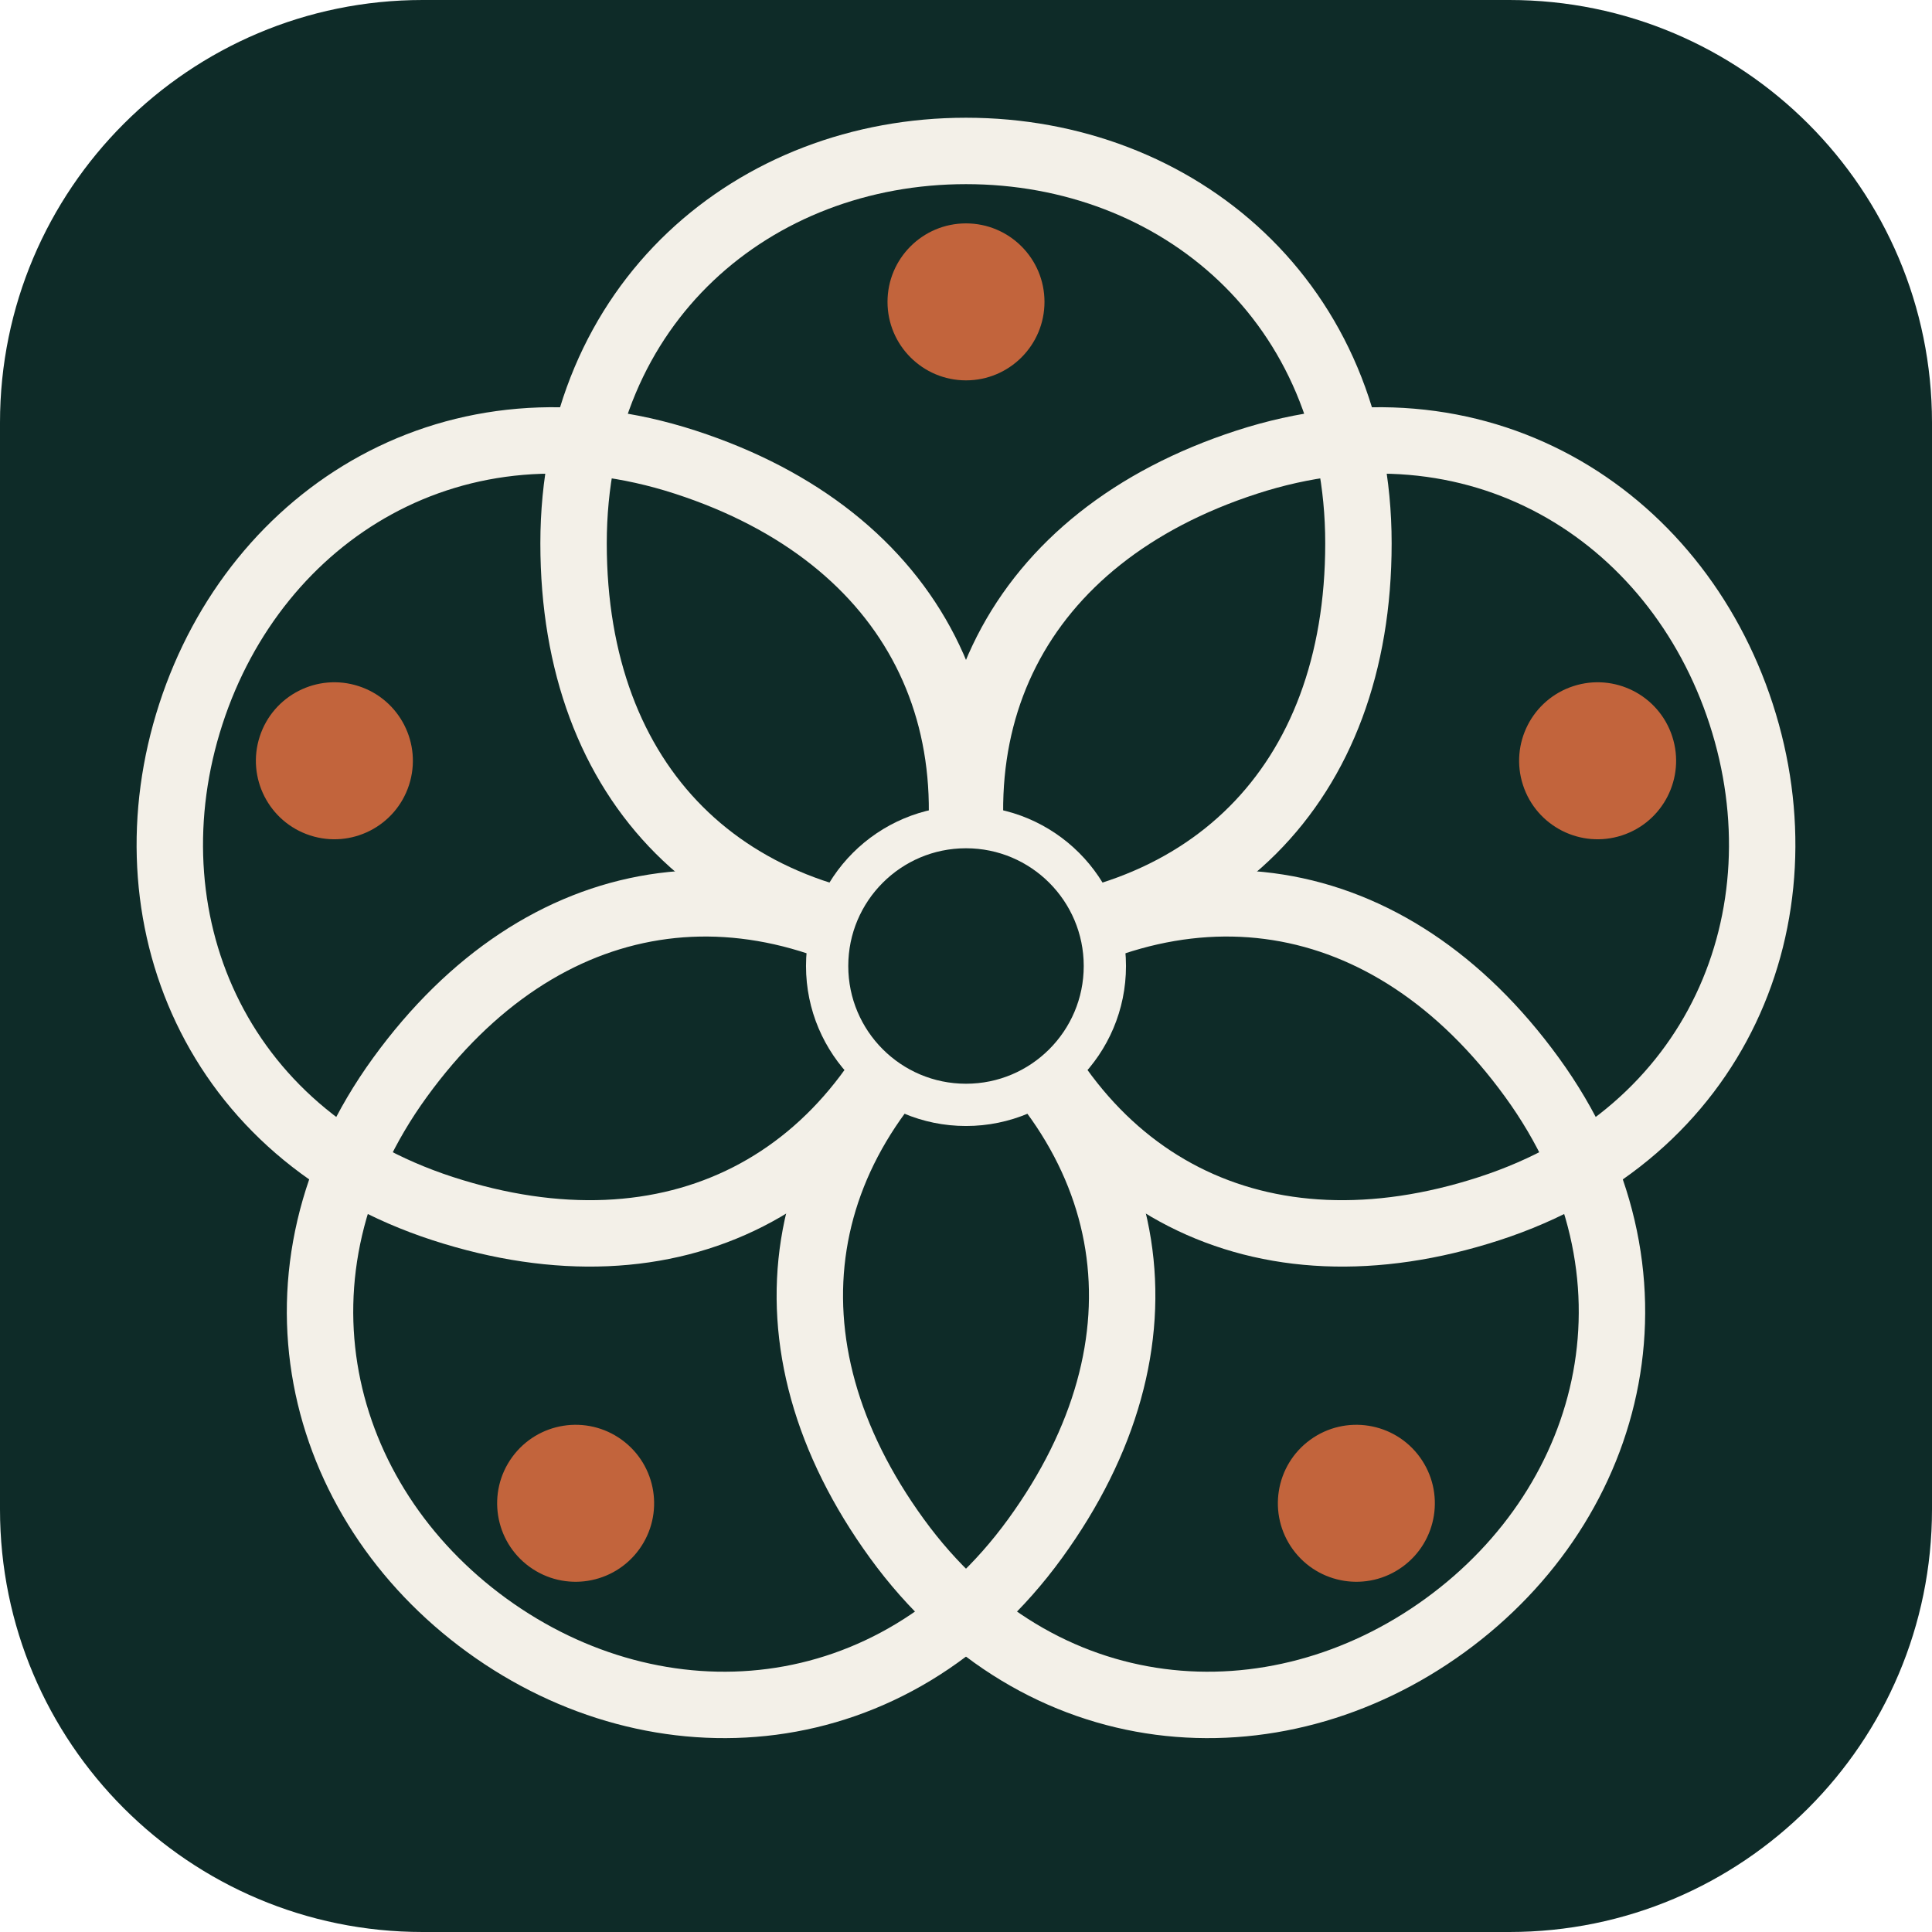
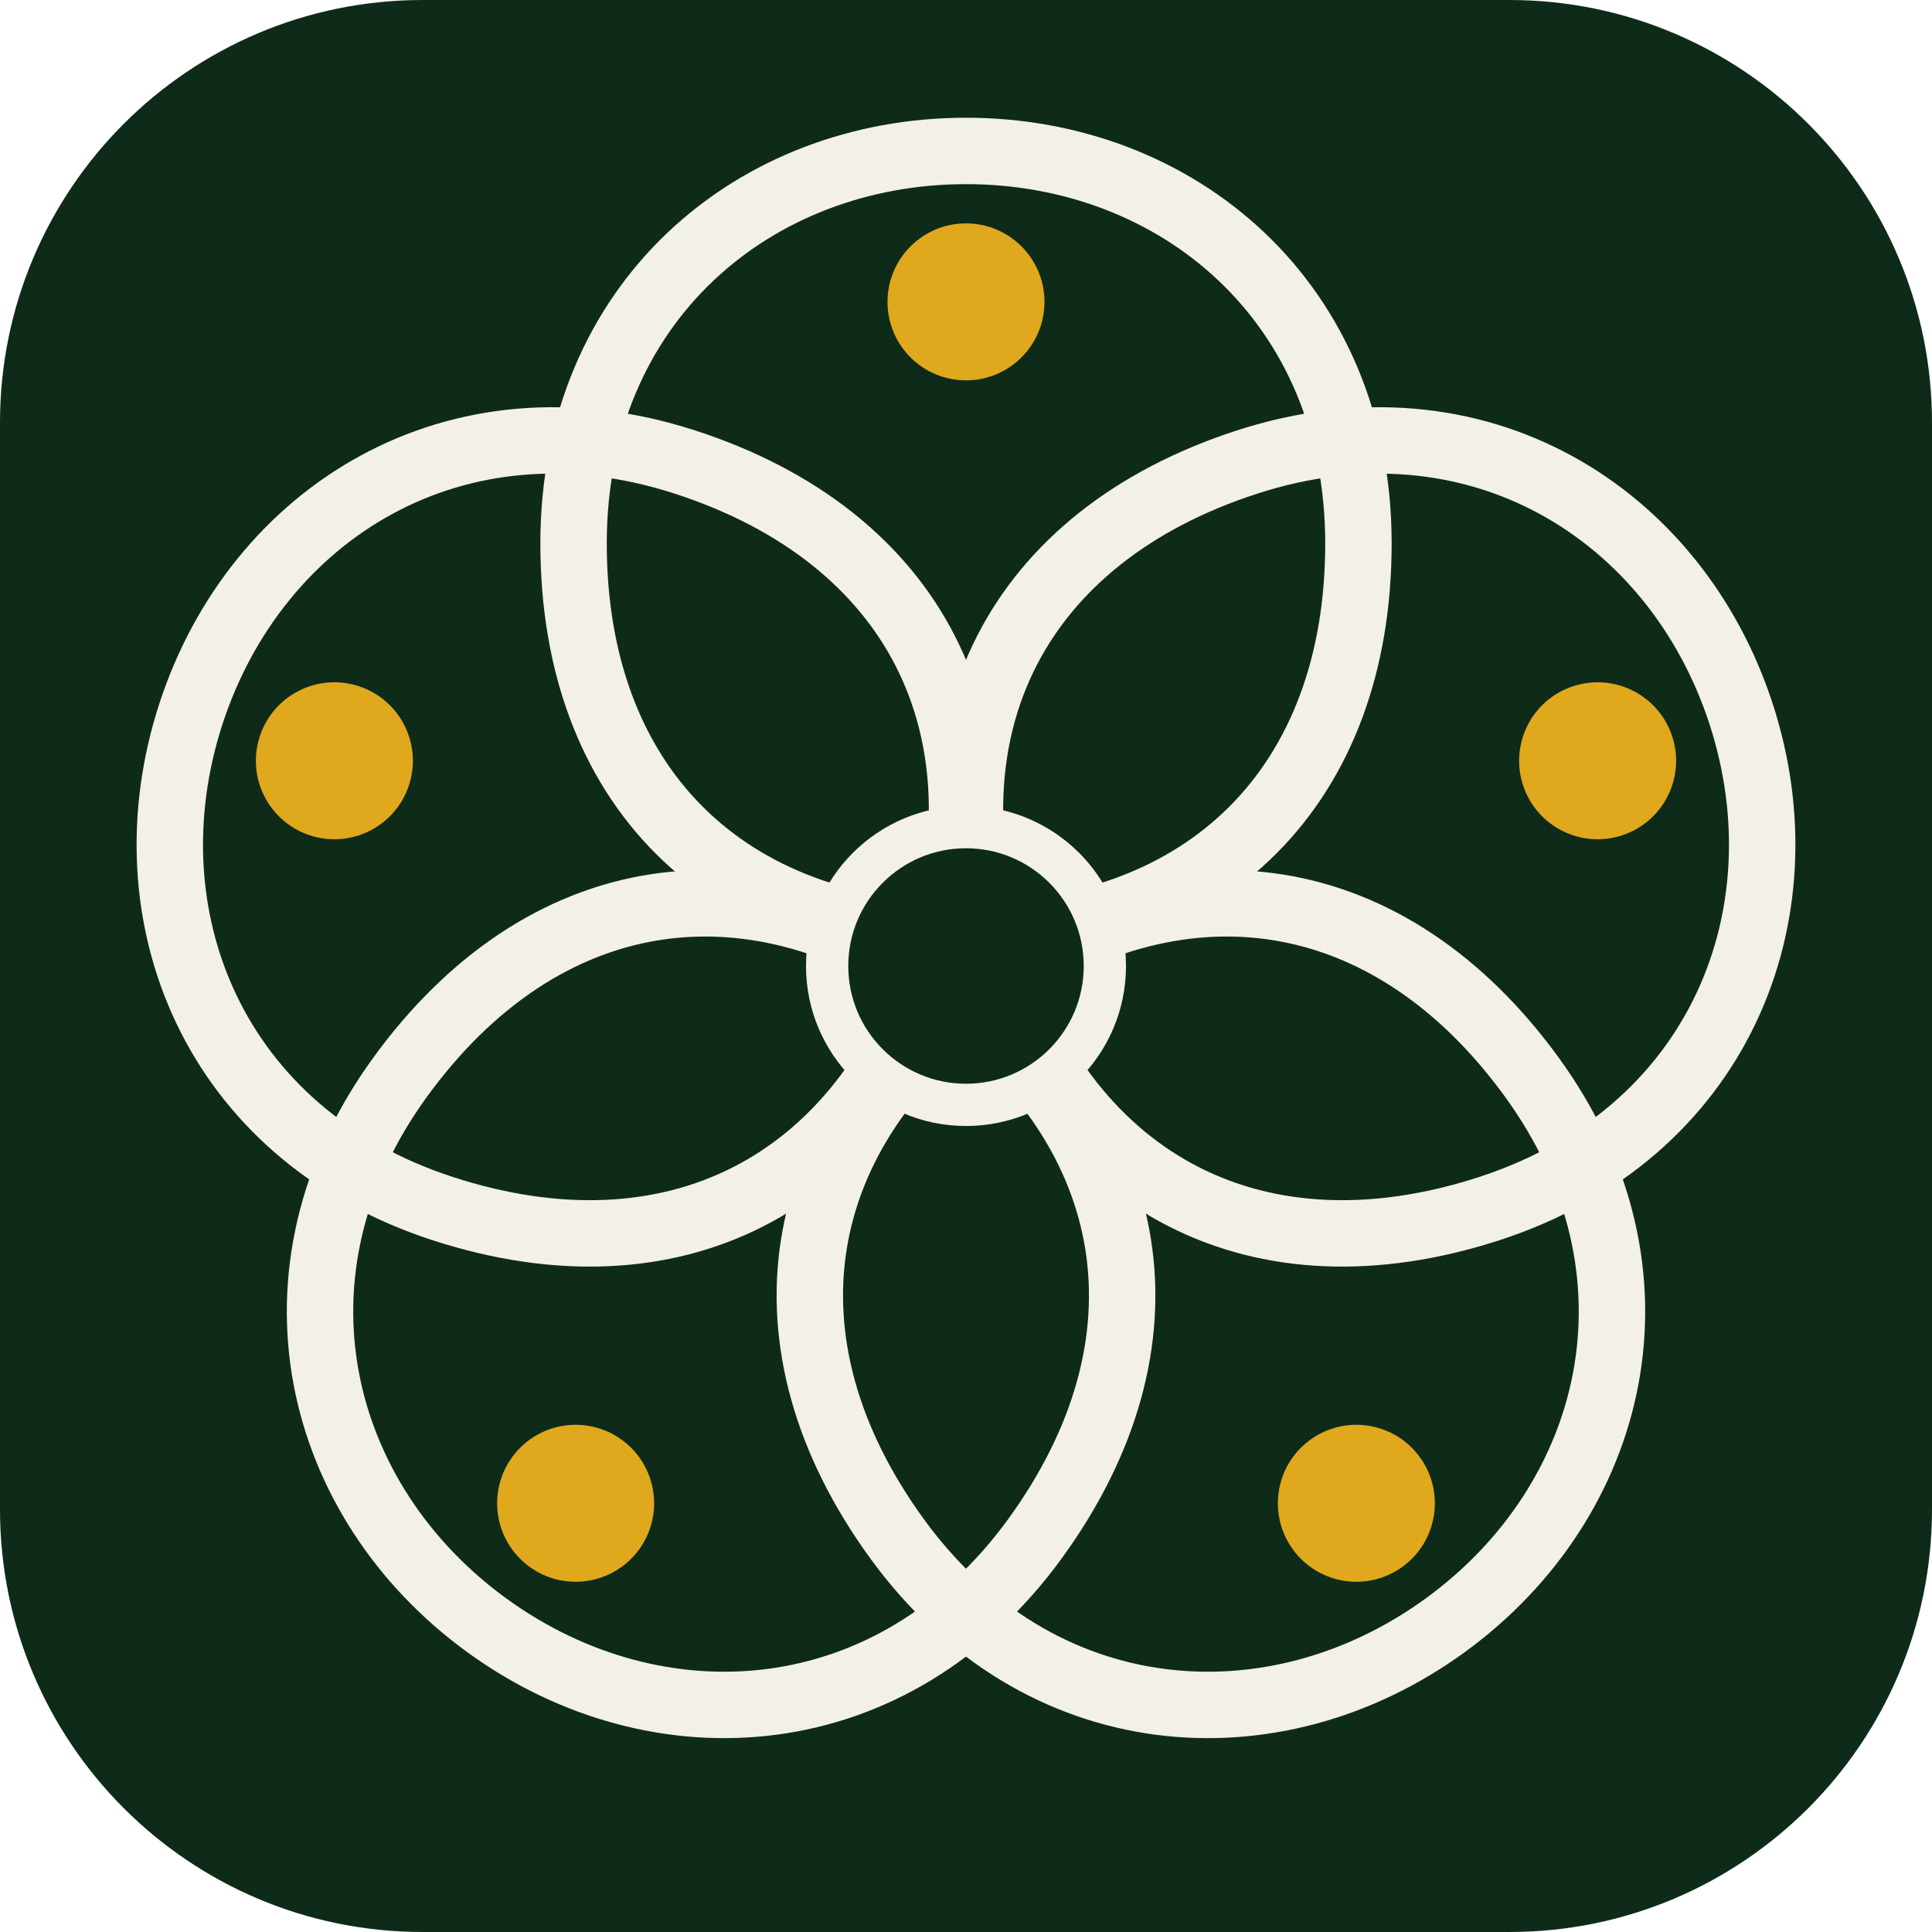
<svg xmlns="http://www.w3.org/2000/svg" viewBox="0 0 64 64" width="32" height="32">
-   <rect width="64" height="64" rx="14" fill="#0e2b28" />
+   <rect width="64" height="64" rx="14" fill="#0e2b1a" />
  <g fill="none" stroke="#f3f0e8" stroke-width="2.2" stroke-linejoin="round">
    <path d="M32 31C24 31 19 26 19 18C19 10 25 5 32 5C39 5 45 10 45 18C45 26 40 31 32 31Z" />
    <path d="M32 31C24 31 19 26 19 18C19 10 25 5 32 5C39 5 45 10 45 18C45 26 40 31 32 31Z" transform="rotate(72 32 32)" />
    <path d="M32 31C24 31 19 26 19 18C19 10 25 5 32 5C39 5 45 10 45 18C45 26 40 31 32 31Z" transform="rotate(144 32 32)" />
    <path d="M32 31C24 31 19 26 19 18C19 10 25 5 32 5C39 5 45 10 45 18C45 26 40 31 32 31Z" transform="rotate(216 32 32)" />
    <path d="M32 31C24 31 19 26 19 18C19 10 25 5 32 5C39 5 45 10 45 18C45 26 40 31 32 31Z" transform="rotate(288 32 32)" />
  </g>
-   <g fill="#c2643c">
+   <g fill="#E0A81C">
    <circle cx="32" cy="10" r="2.6" />
    <circle cx="32" cy="10" r="2.6" transform="rotate(72 32 32)" />
    <circle cx="32" cy="10" r="2.6" transform="rotate(144 32 32)" />
    <circle cx="32" cy="10" r="2.6" transform="rotate(216 32 32)" />
    <circle cx="32" cy="10" r="2.6" transform="rotate(288 32 32)" />
  </g>
-   <circle cx="32" cy="32" r="4.6" fill="#0e2b28" stroke="#f3f0e8" stroke-width="1.4" />
+   <circle cx="32" cy="32" r="4.6" fill="#0e2b1a" stroke="#f3f0e8" stroke-width="1.4" />
</svg>
